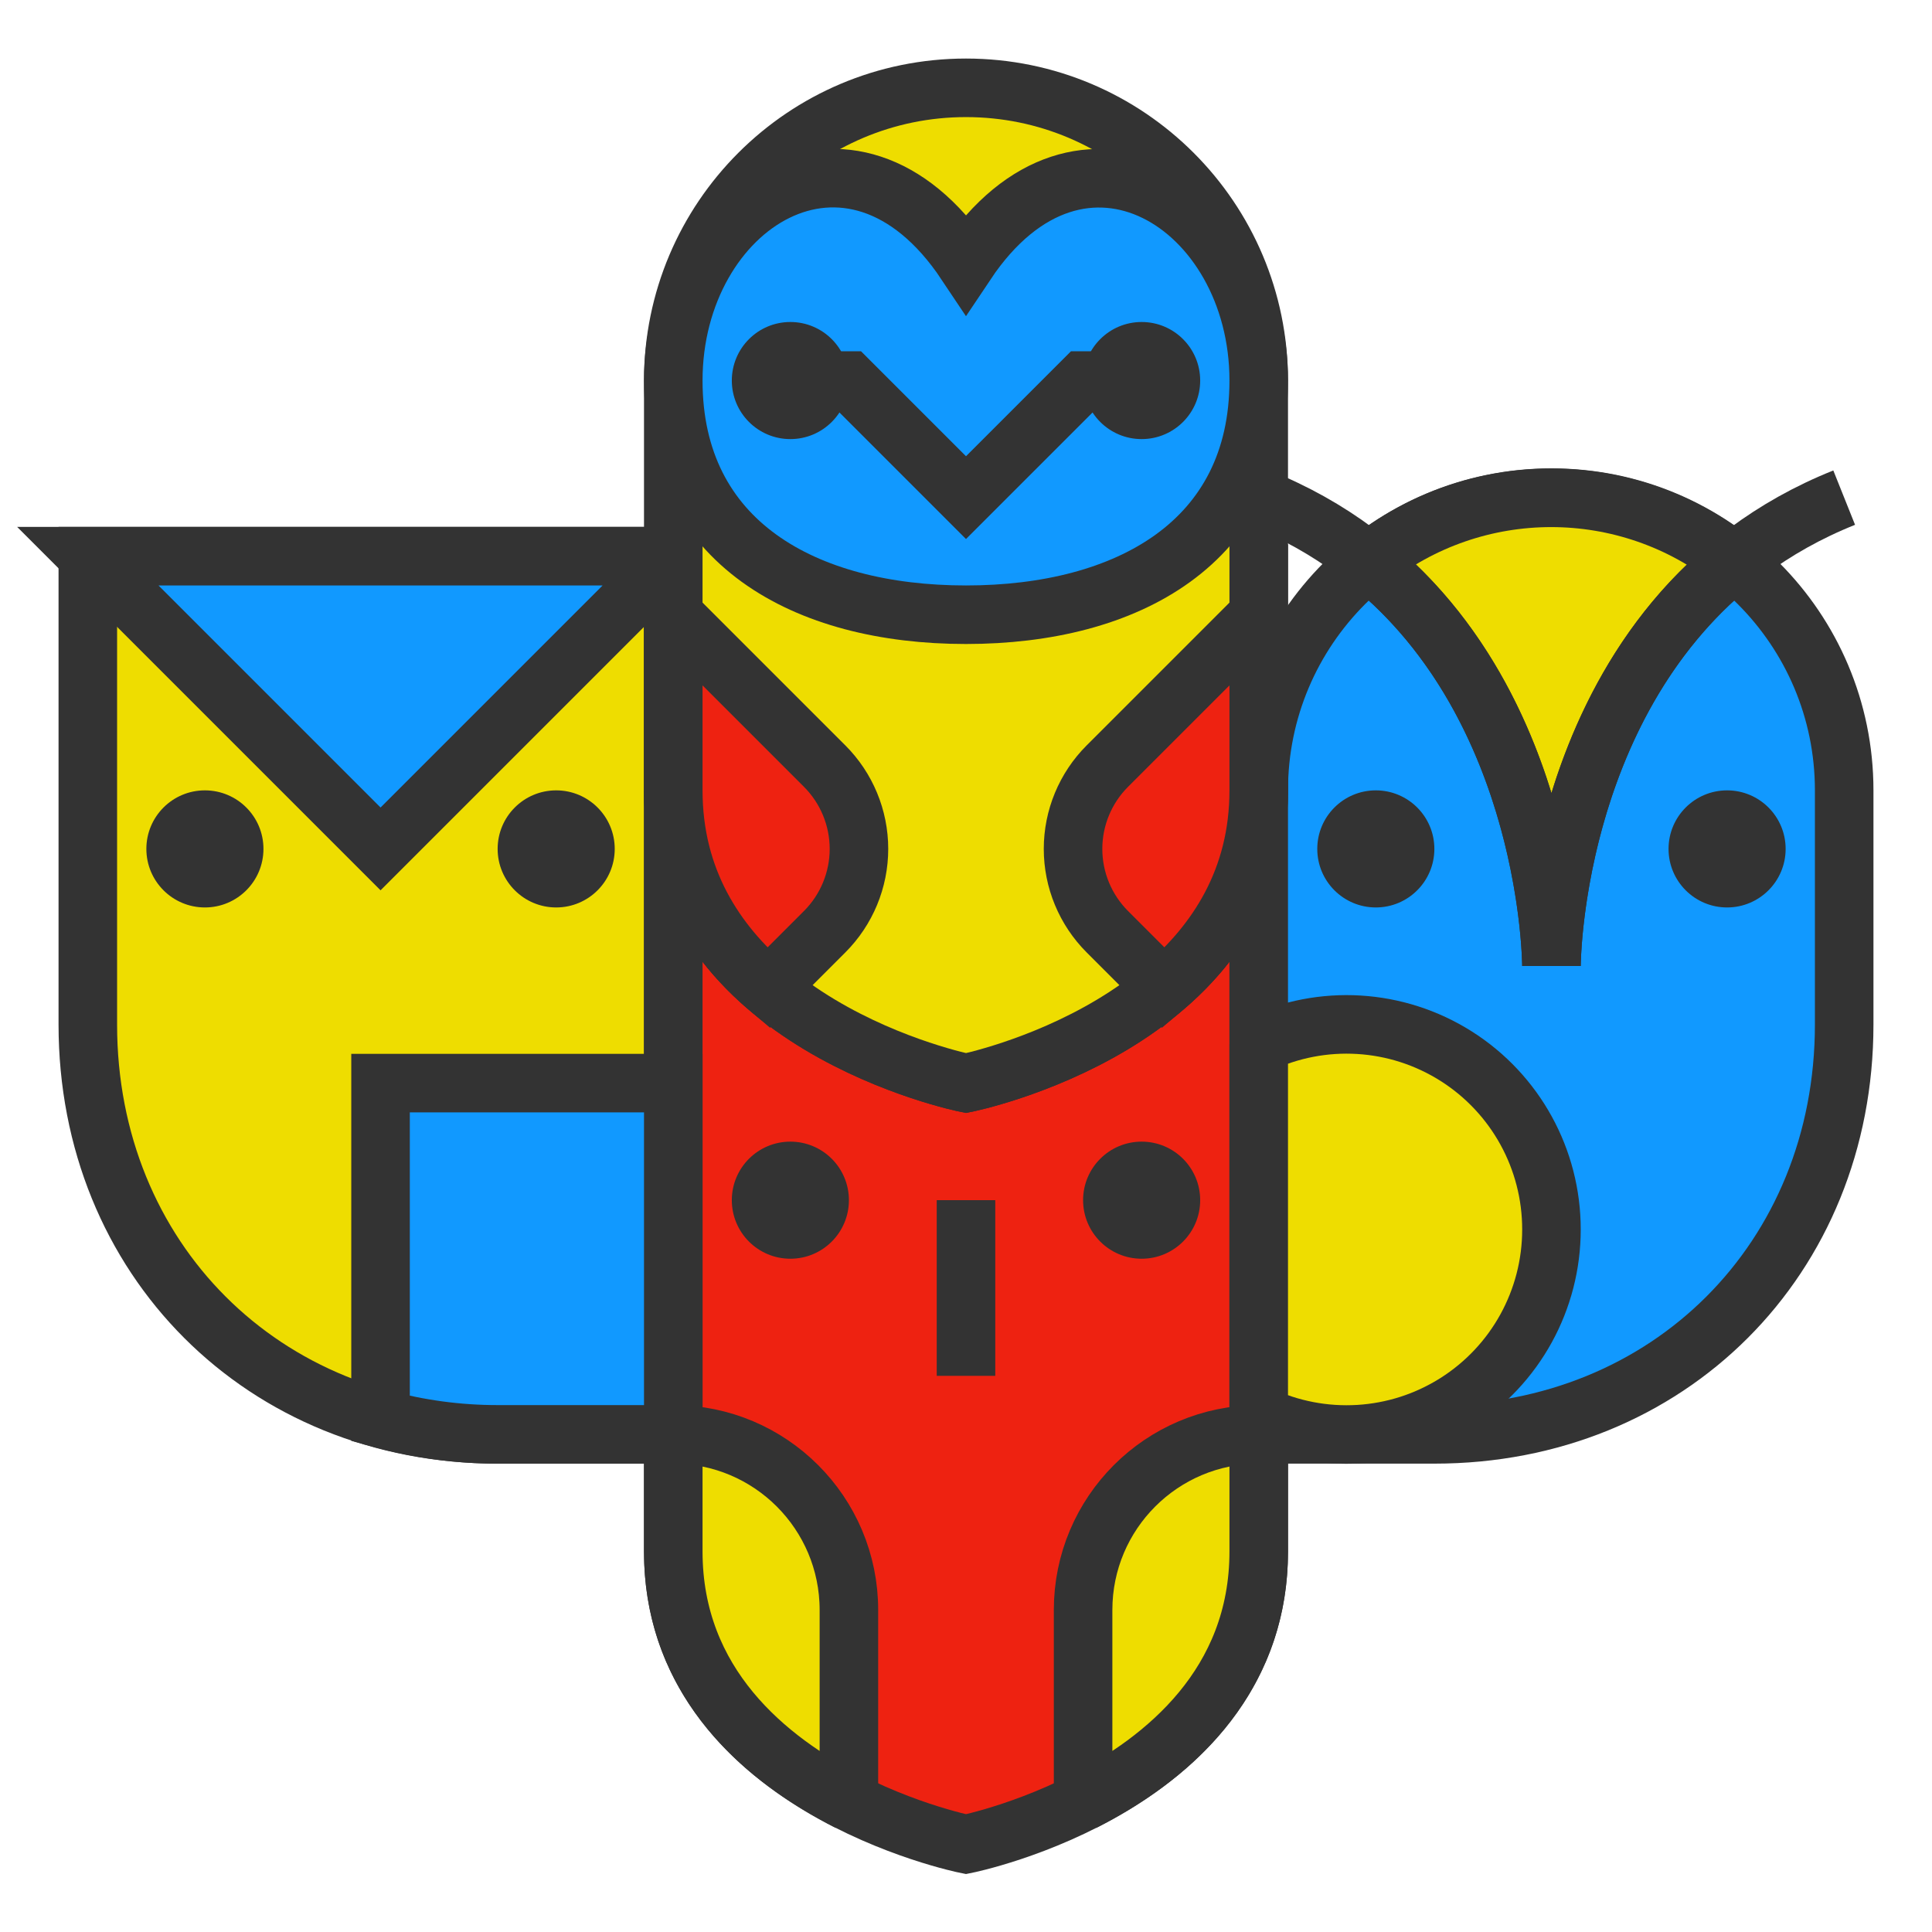
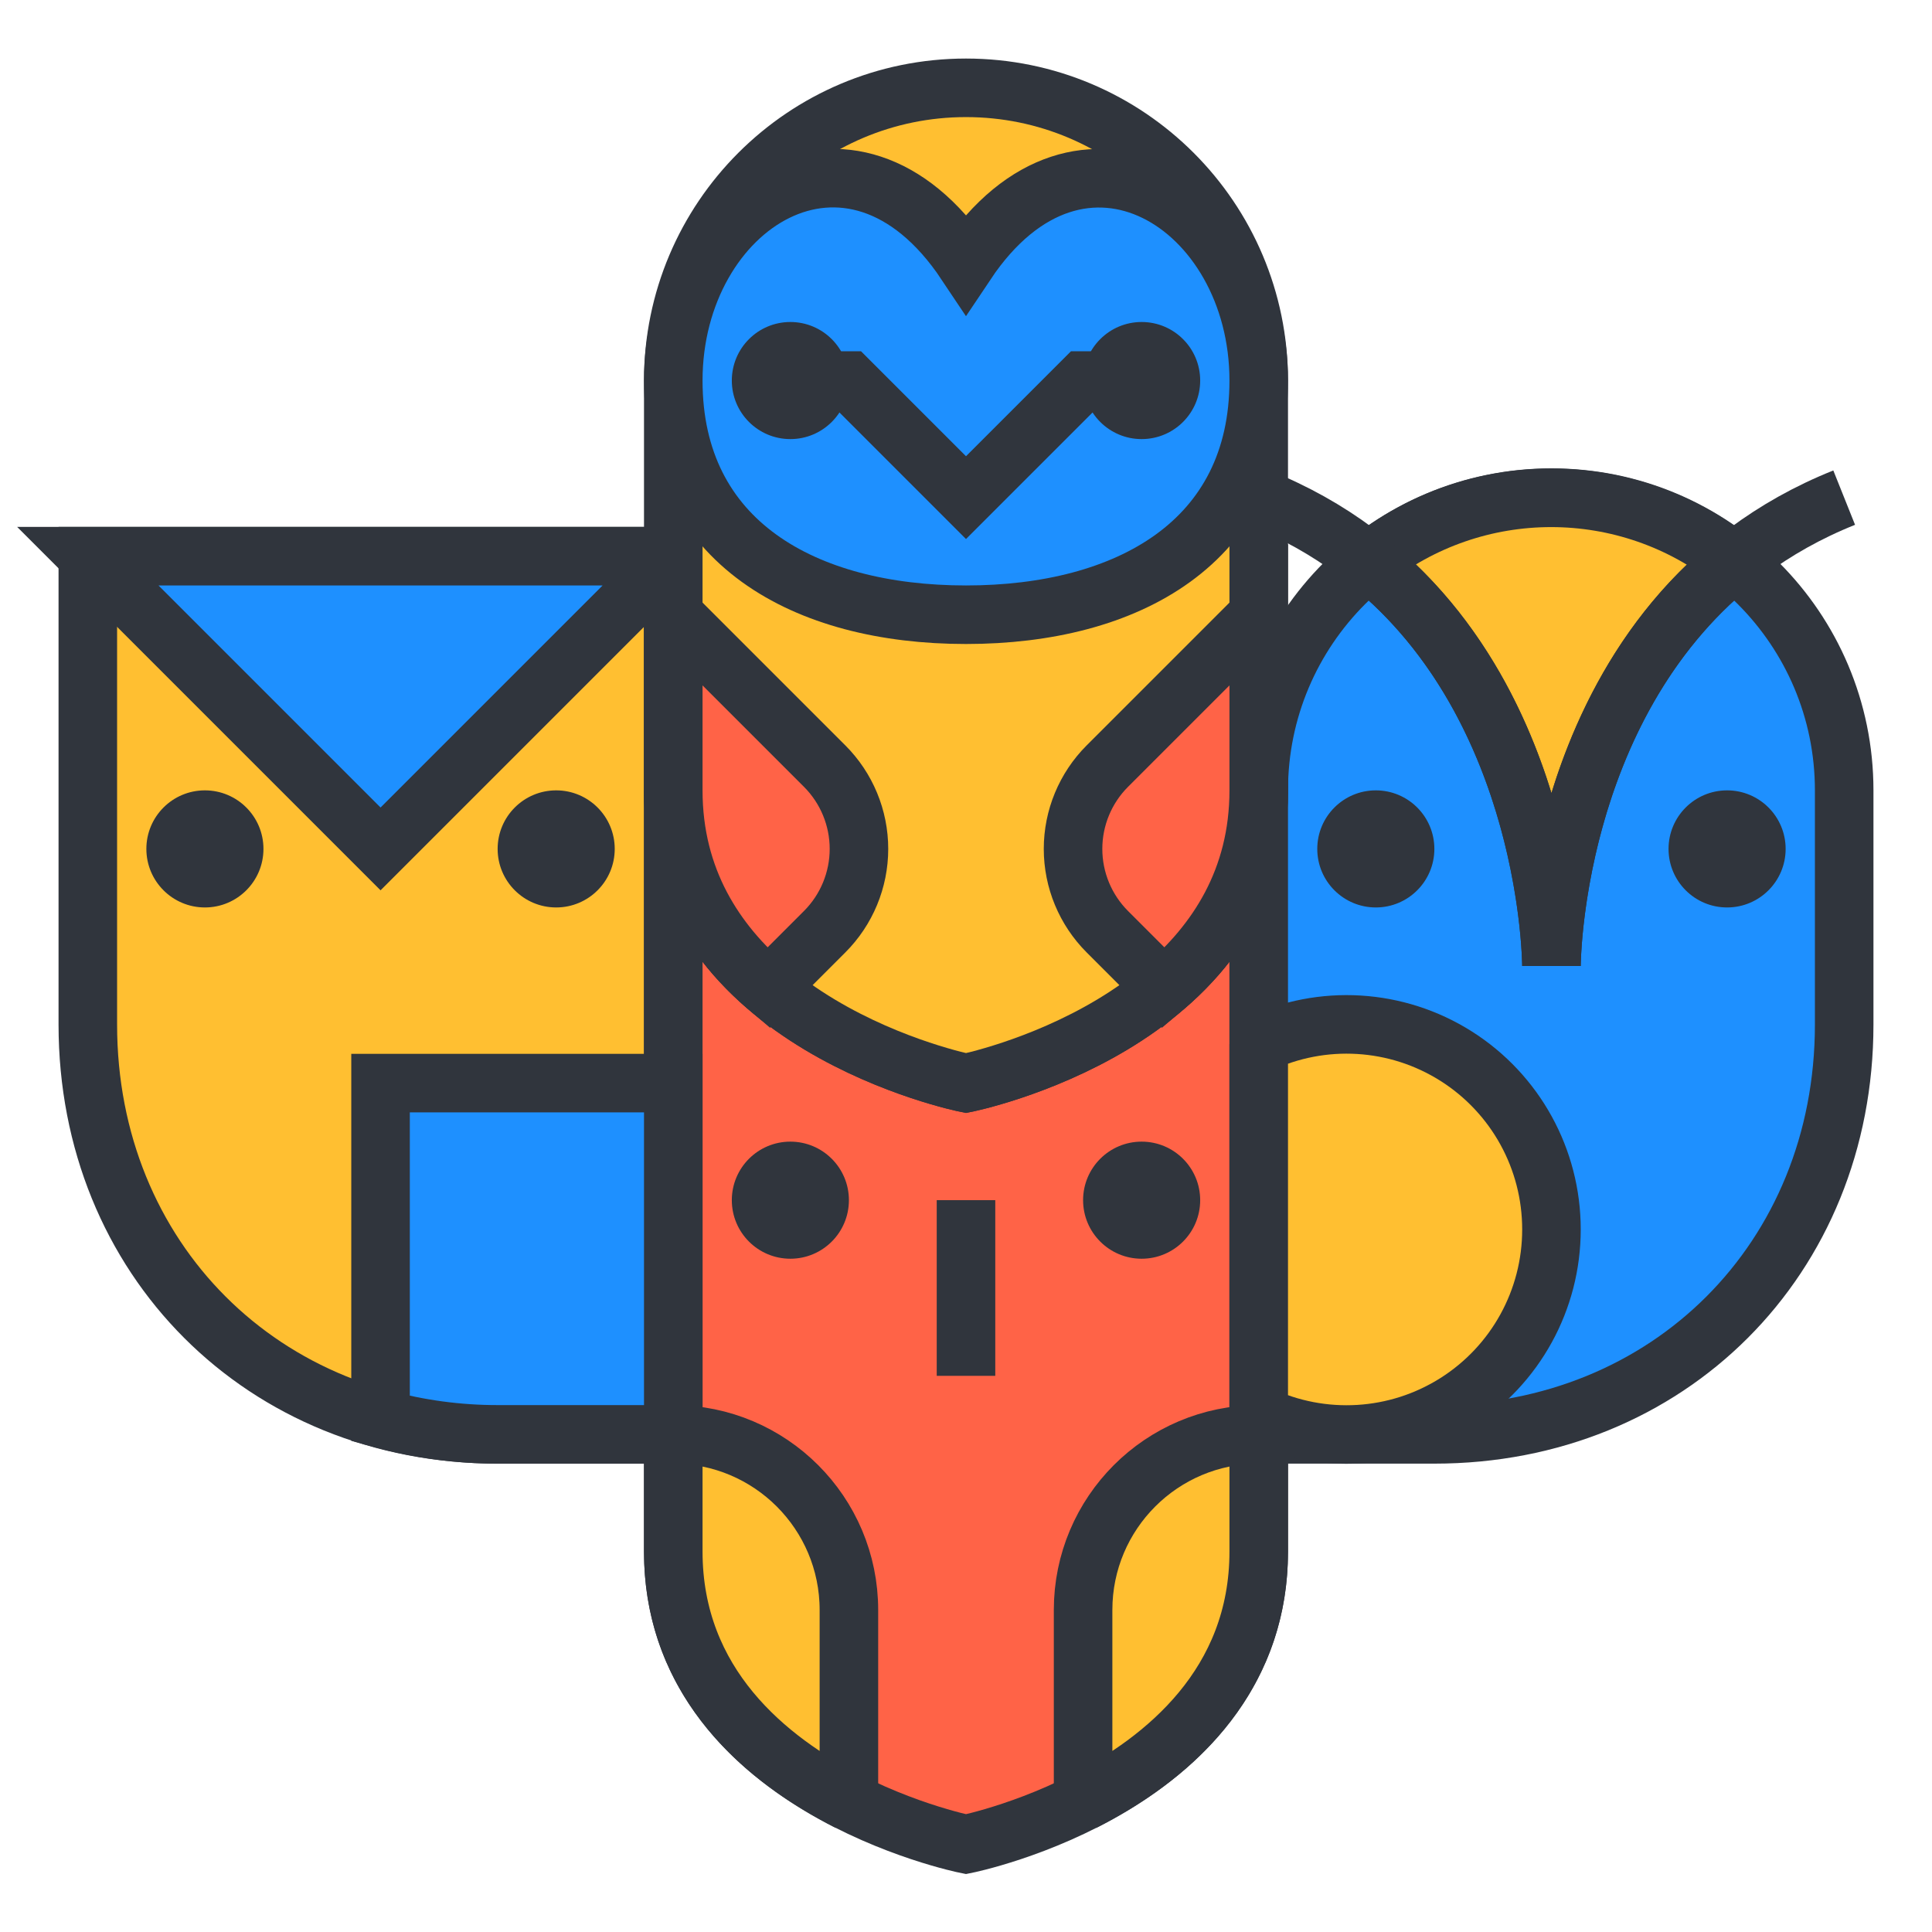
<svg xmlns="http://www.w3.org/2000/svg" viewBox="0 0 660 660">
-   <g stroke="#333" stroke-width="20">
-     <path fill="#ed0" d="M230 490h-60c-80 0-140-60-140-140V190h200z" />
-     <path fill="#19f" d="M230 190H30l100 100 100-100z" />
-     <path fill="#e21" d="M330 370s-100-20-100-100v260c0 80 100 100 100 100s100-20 100-100V270c0 80-100 100-100 100z" />
-     <path fill="#19f" d="M630 270v80c0 80-60 140-140 140h-60V270a100 100 0 0 1 200 0z" />
-     <path fill="#ed0" d="M430 130A100 100 0 0 0 330 30a100 100 0 0 0-100 100v140c0 80 100 100 100 100s100-20 100-100z" />
-     <path fill="#e21" d="M281.7 318.3l-19.2 19.2c-18-15.3-32.5-37-32.5-67.5v-60l51.7 51.7a40 40 0 0 1 0 56.6zm96.6-56.6a40 40 0 0 0 0 56.6l19.2 19.2c18-15.3 32.5-37 32.5-67.5v-60z" />
-     <path fill="#19f" d="M230 370v120h-60a150 150 0 0 1-40-5.4V370zm100-160c55.2 0 100-24.8 100-80 0-60-60.8-98.7-100-40-39.2-58.8-100-20-100 40 0 55.2 44.8 80 100 80z" />
-     <path fill="#ed0" d="M430 490v40c0 45.4-32.2 71.4-60 85.5V550a60 60 0 0 1 60-60zm-200 0v40c0 45.4 32.2 71.4 60 85.5V550a60 60 0 0 0-60-60zm237.6-298C530 242.3 530 330 530 330s0-87.6 62.4-138a100 100 0 0 0-125 0zM530 420a70 70 0 0 0-100-63.3v126.6A70 70 0 0 0 530 420z" stroke-linejoin="bevel" />
+   <g stroke="#30353D" stroke-width="20">
+     <path fill="#FFBF31" d="M230 490h-60c-80 0-140-60-140-140V190h200z" />
+     <path fill="#1e90ff" d="M230 190H30l100 100 100-100z" />
+     <path fill="#ff6347" d="M330 370s-100-20-100-100v260c0 80 100 100 100 100s100-20 100-100V270c0 80-100 100-100 100z" />
+     <path fill="#1e90ff" d="M630 270v80c0 80-60 140-140 140h-60V270a100 100 0 0 1 200 0z" />
+     <path fill="#FFBF31" d="M430 130A100 100 0 0 0 330 30a100 100 0 0 0-100 100v140c0 80 100 100 100 100s100-20 100-100z" />
+     <path fill="#ff6347" d="M281.7 318.3l-19.2 19.2c-18-15.3-32.5-37-32.5-67.5v-60l51.7 51.7a40 40 0 0 1 0 56.6zm96.6-56.6a40 40 0 0 0 0 56.6l19.2 19.2c18-15.3 32.5-37 32.5-67.5v-60z" />
+     <path fill="#1e90ff" d="M230 370v120h-60a150 150 0 0 1-40-5.4V370zm100-160c55.2 0 100-24.8 100-80 0-60-60.8-98.7-100-40-39.2-58.8-100-20-100 40 0 55.2 44.8 80 100 80z" />
+     <path fill="#FFBF31" d="M430 490v40c0 45.4-32.2 71.4-60 85.5V550a60 60 0 0 1 60-60zm-200 0v40c0 45.4 32.2 71.4 60 85.5V550a60 60 0 0 0-60-60zm237.6-298C530 242.3 530 330 530 330s0-87.6 62.4-138a100 100 0 0 0-125 0zM530 420a70 70 0 0 0-100-63.3v126.6A70 70 0 0 0 530 420z" stroke-linejoin="bevel" />
    <path fill="none" d="M430 170c100 40 100 160 100 160m100-160c-100 40-100 160-100 160m-200 80v60m-60-340h20l40 40 40-40h20" />
  </g>
-   <g fill="#333">
+   <g fill="#30353D">
    <circle cx="70" cy="290" r="20" />
    <circle cx="190" cy="290" r="20" />
    <circle cx="270" cy="410" r="20" />
    <circle cx="390" cy="410" r="20" />
    <circle cx="470" cy="290" r="20" />
    <circle cx="590" cy="290" r="20" />
    <circle cx="270" cy="130" r="20" />
    <circle cx="390" cy="130" r="20" />
  </g>
</svg>
